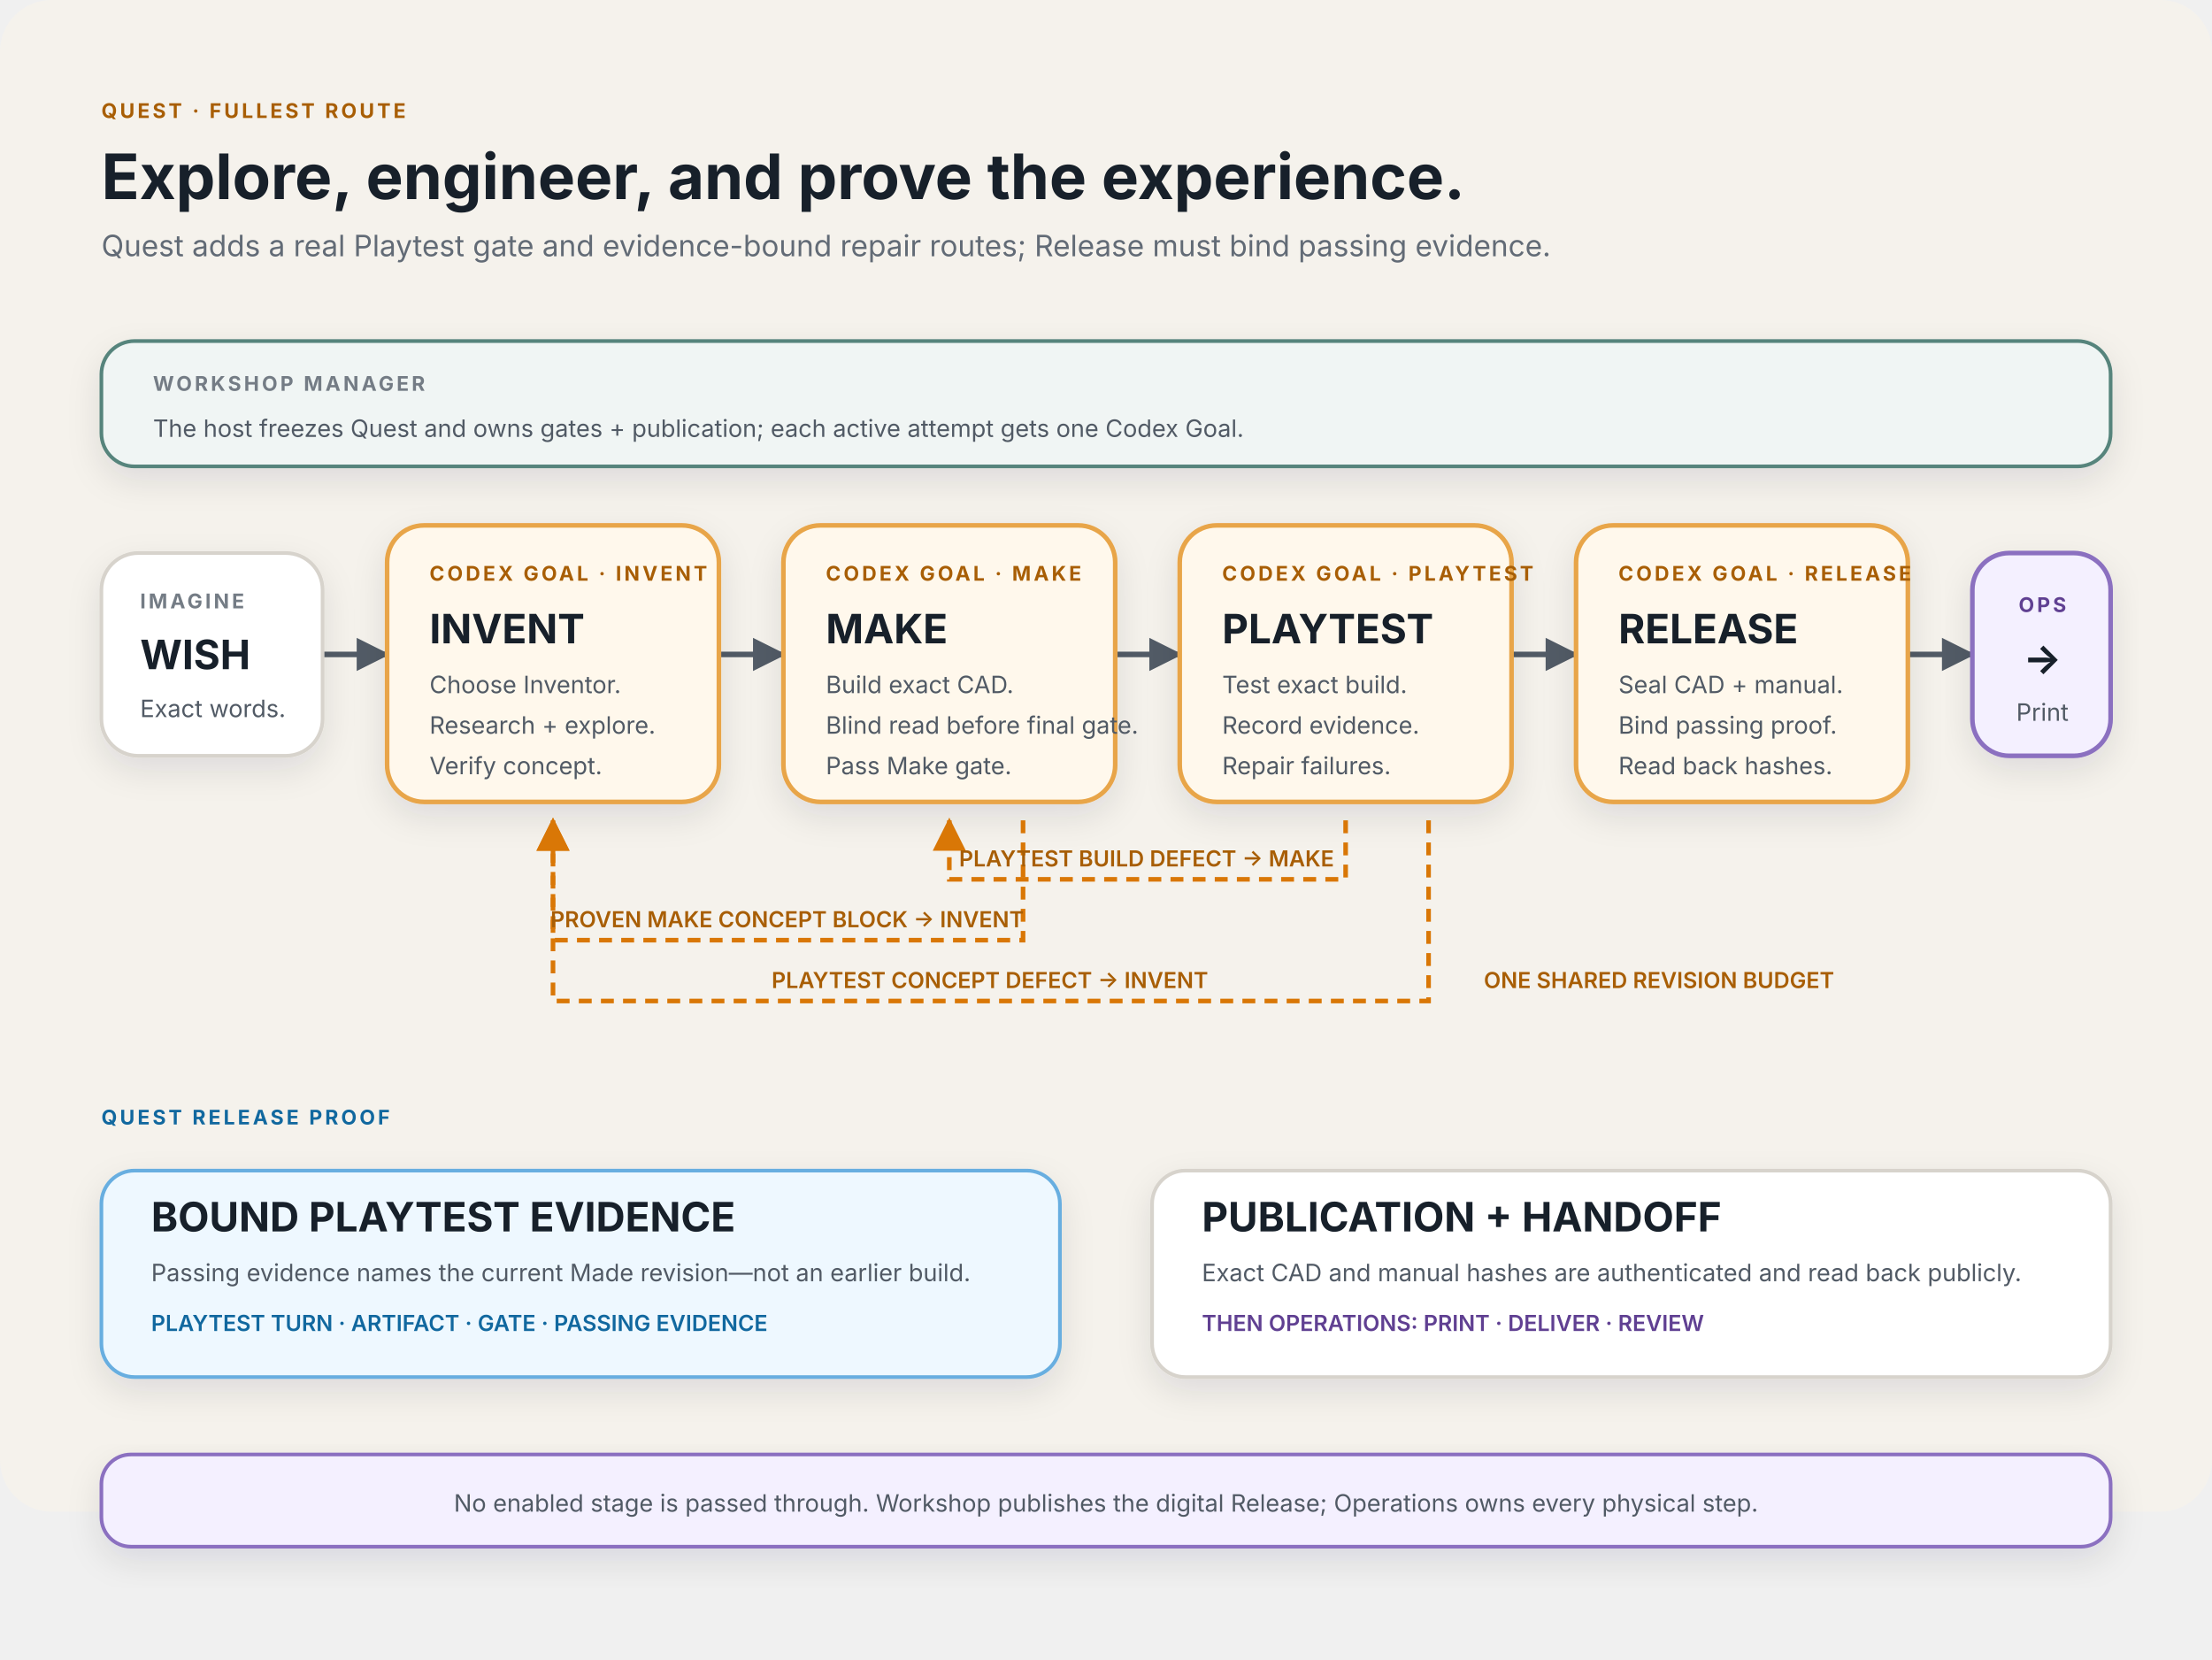
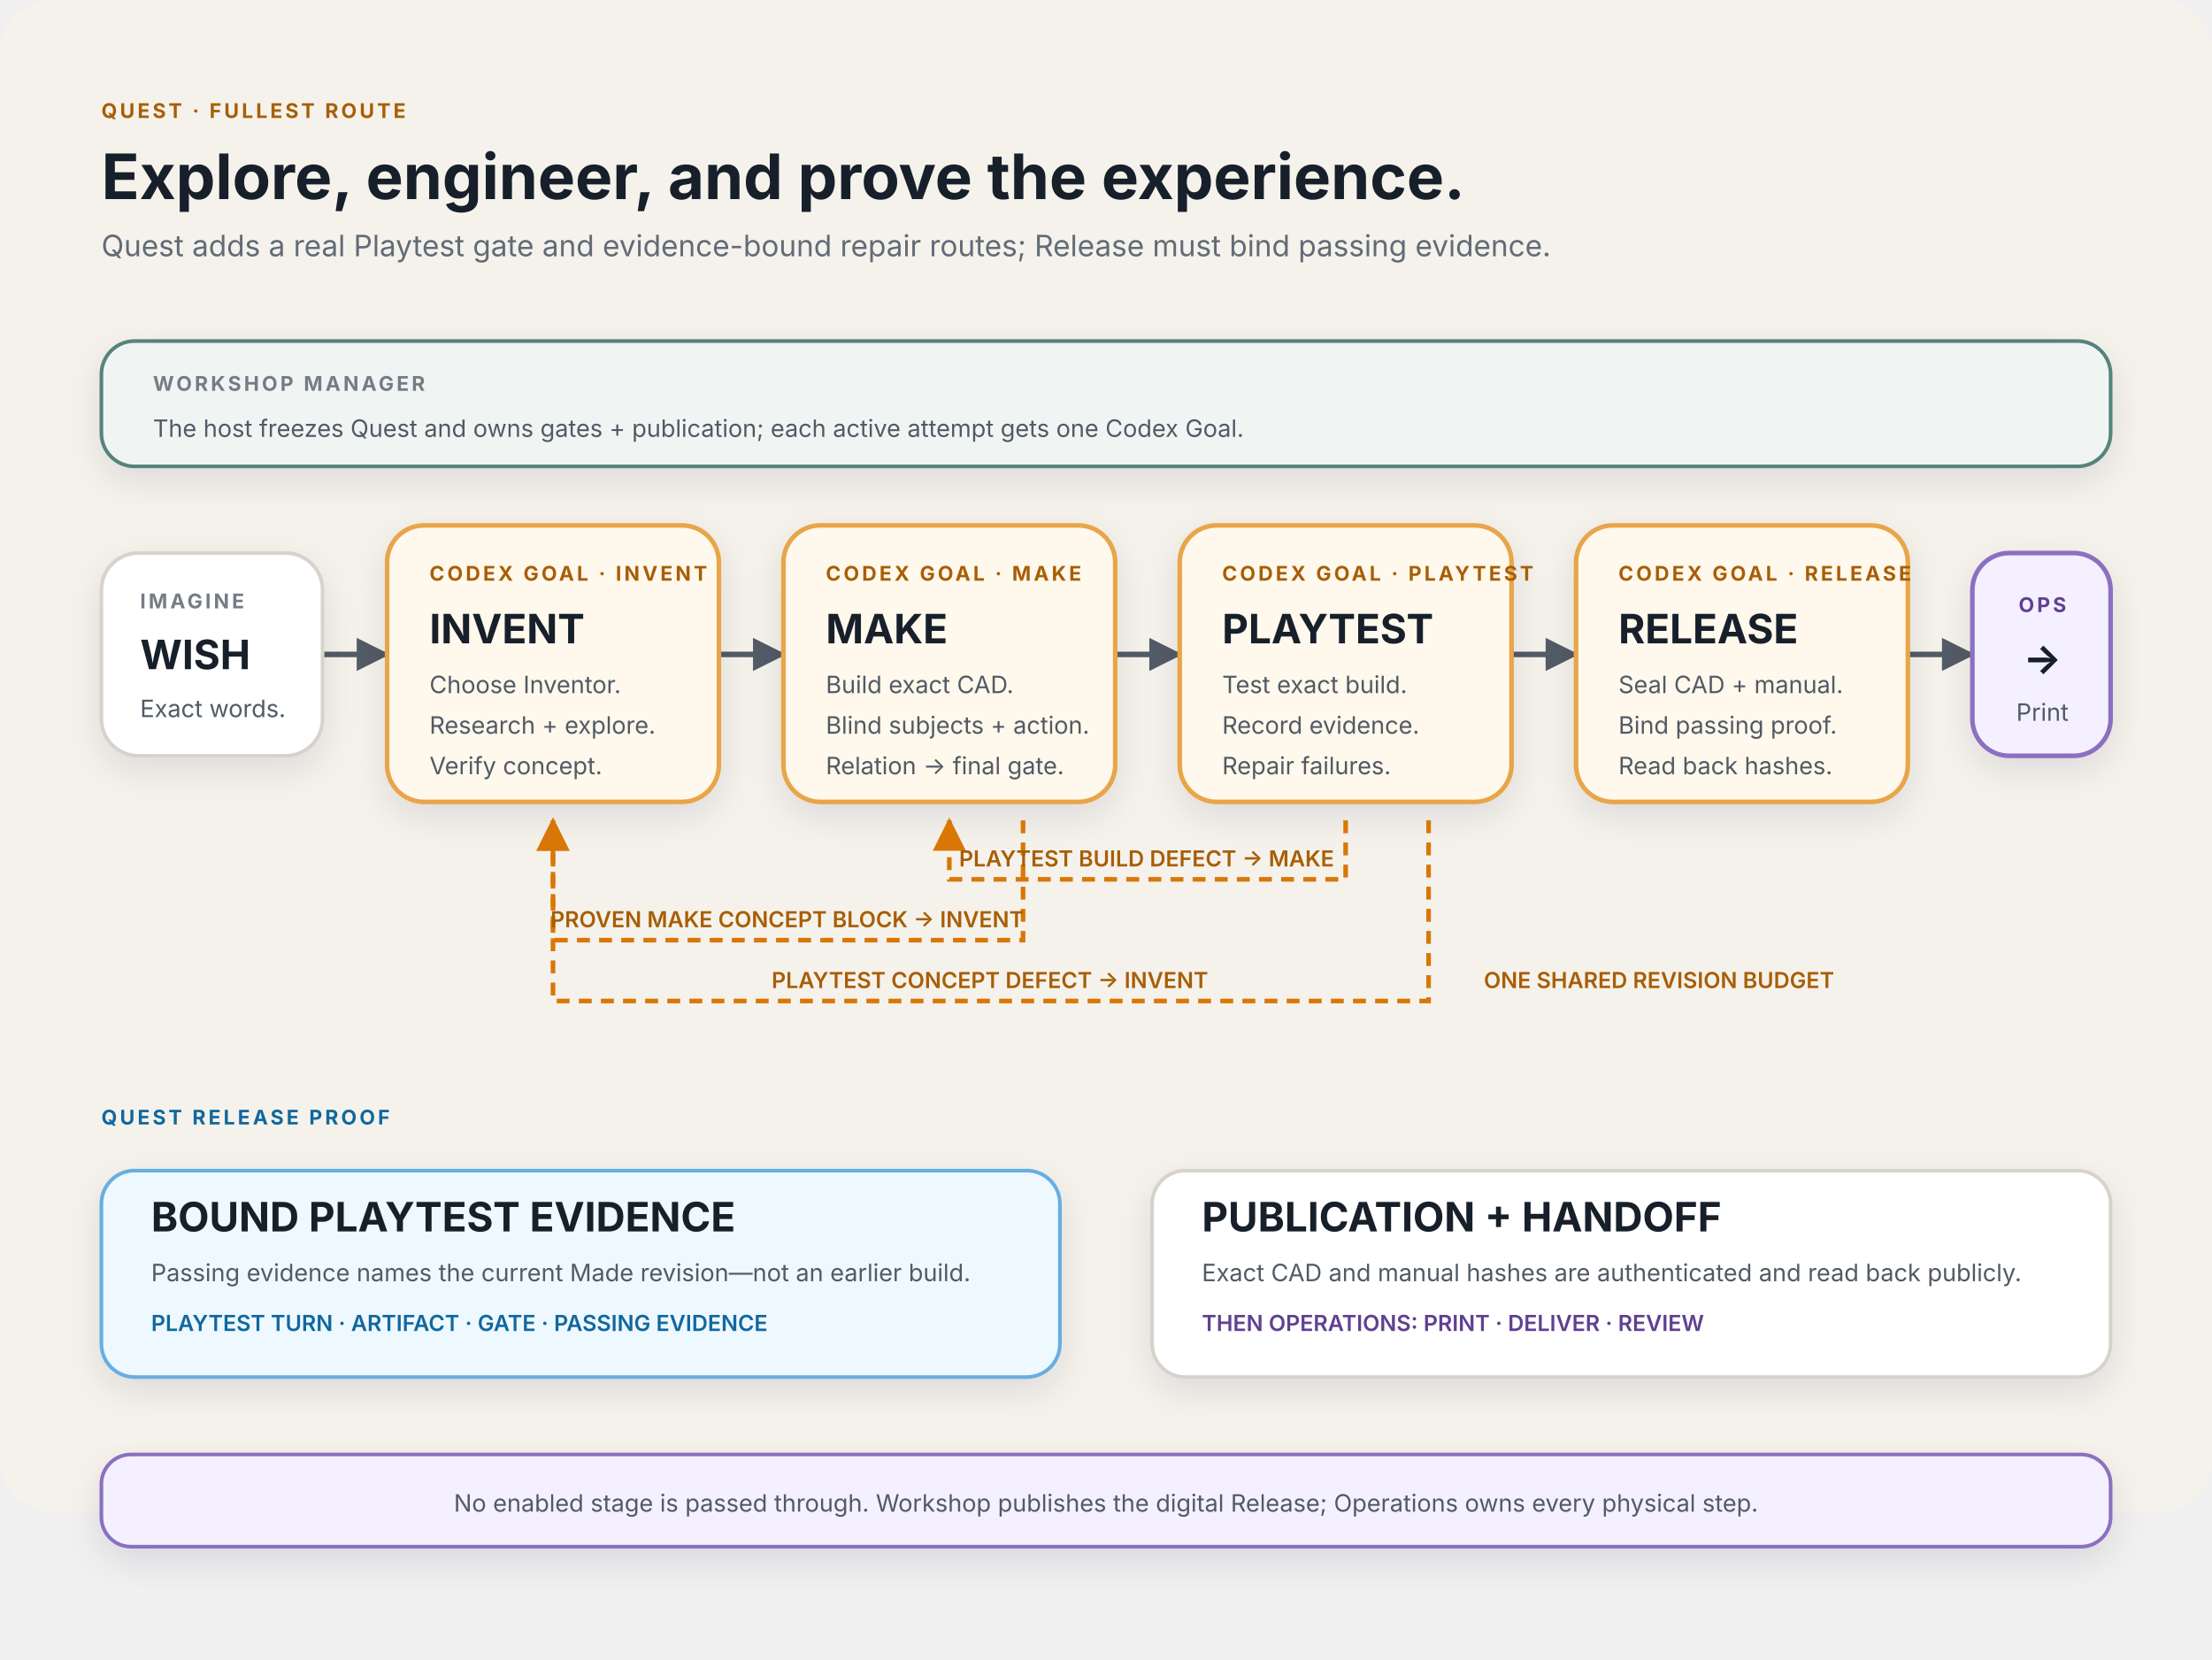
<svg xmlns="http://www.w3.org/2000/svg" viewBox="0 0 1200 900" role="img" aria-labelledby="title description">
  <defs>
    <filter id="shadow" x="-20%" y="-25%" width="140%" height="170%">
      <feDropShadow dx="0" dy="7" stdDeviation="9" flood-color="#17202a" flood-opacity="0.10" />
    </filter>
    <marker id="arrow" viewBox="0 0 12 12" markerWidth="18" markerHeight="18" refX="11" refY="6" orient="auto" markerUnits="userSpaceOnUse" overflow="visible">
      <polygon points="0,0 12,6 0,12" fill="#525b66" />
    </marker>
    <marker id="arrow-repair" viewBox="0 0 12 12" markerWidth="18" markerHeight="18" refX="11" refY="6" orient="auto" markerUnits="userSpaceOnUse" overflow="visible">
      <polygon points="0,0 12,6 0,12" fill="#d97706" />
    </marker>
    <style>
      .title { font: 700 34px -apple-system, BlinkMacSystemFont, "Segoe UI", sans-serif; fill: #17202a; }
      .subtitle { font: 400 16px -apple-system, BlinkMacSystemFont, "Segoe UI", sans-serif; fill: #626b76; }
      .eyebrow { font: 700 11px -apple-system, BlinkMacSystemFont, "Segoe UI", sans-serif; letter-spacing: 1.5px; fill: #747c85; }
      .heading { font: 700 22px -apple-system, BlinkMacSystemFont, "Segoe UI", sans-serif; fill: #17202a; }
      .body { font: 400 13px -apple-system, BlinkMacSystemFont, "Segoe UI", sans-serif; fill: #515a65; }
      .small { font: 600 12px -apple-system, BlinkMacSystemFont, "Segoe UI", sans-serif; fill: #626b76; }
      .route { fill: none; stroke: #525b66; stroke-width: 3; marker-end: url(#arrow); }
      .repair { fill: none; stroke: #d97706; stroke-width: 2.5; stroke-dasharray: 7 5; marker-end: url(#arrow-repair); }
      .node { fill: #ffffff; stroke: #d7d3cc; stroke-width: 2; }
      .manager { fill: #f0f5f4; stroke: #56847c; stroke-width: 2; }
      .active { fill: #fff8ec; stroke: #e8a548; stroke-width: 2.5; }
      .proof { fill: #eef8ff; stroke: #67aee0; stroke-width: 2; }
      .ops { fill: #f4f0ff; stroke: #8b6fc0; stroke-width: 2.5; }
      .orange { fill: #a85e05; }
      .blue { fill: #11689f; }
      .purple { fill: #604092; }
    </style>
  </defs>
  <rect width="1200" height="820" rx="28" fill="#f5f2ec" />
  <text x="55" y="64" class="eyebrow orange">QUEST · FULLEST ROUTE</text>
  <text x="55" y="108" class="title">Explore, engineer, and prove the experience.</text>
  <text x="55" y="139" class="subtitle">Quest adds a real Playtest gate and evidence-bound repair routes; Release must bind passing evidence.</text>
  <g filter="url(#shadow)">
    <rect x="55" y="185" width="1090" height="68" rx="18" class="manager" />
  </g>
  <text x="83" y="212" class="eyebrow" fill="#376b61">WORKSHOP MANAGER</text>
  <text x="83" y="237" class="body">The host freezes Quest and owns gates + publication; each active attempt gets one Codex Goal.</text>
  <path class="route" d="M 175 355 H 210" />
  <path class="route" d="M 390 355 H 425" />
  <path class="route" d="M 605 355 H 640" />
  <path class="route" d="M 820 355 H 855" />
  <path class="route" d="M 1035 355 H 1070" />
  <g filter="url(#shadow)">
    <rect x="55" y="300" width="120" height="110" rx="20" class="node" />
  </g>
  <text x="76" y="330" class="eyebrow">IMAGINE</text>
  <text x="76" y="363" class="heading">WISH</text>
  <text x="76" y="389" class="body">Exact words.</text>
  <g filter="url(#shadow)">
    <rect x="210" y="285" width="180" height="150" rx="20" class="active" />
  </g>
  <text x="233" y="315" class="eyebrow orange">CODEX GOAL · INVENT</text>
  <text x="233" y="349" class="heading">INVENT</text>
  <text x="233" y="376" class="body">Choose Inventor.</text>
  <text x="233" y="398" class="body">Research + explore.</text>
  <text x="233" y="420" class="body">Verify concept.</text>
  <g filter="url(#shadow)">
    <rect x="425" y="285" width="180" height="150" rx="20" class="active" />
  </g>
  <text x="448" y="315" class="eyebrow orange">CODEX GOAL · MAKE</text>
  <text x="448" y="349" class="heading">MAKE</text>
  <text x="448" y="376" class="body">Build exact CAD.</text>
-   <text x="448" y="398" class="body">Blind read before final gate.</text>
-   <text x="448" y="420" class="body">Pass Make gate.</text>
+   <text x="448" y="398" class="body">Blind subjects + action.</text>
+   <text x="448" y="420" class="body">Relation → final gate.</text>
  <g filter="url(#shadow)">
    <rect x="640" y="285" width="180" height="150" rx="20" class="active" />
  </g>
  <text x="663" y="315" class="eyebrow orange">CODEX GOAL · PLAYTEST</text>
  <text x="663" y="349" class="heading">PLAYTEST</text>
  <text x="663" y="376" class="body">Test exact build.</text>
  <text x="663" y="398" class="body">Record evidence.</text>
  <text x="663" y="420" class="body">Repair failures.</text>
  <g filter="url(#shadow)">
    <rect x="855" y="285" width="180" height="150" rx="20" class="active" />
  </g>
  <text x="878" y="315" class="eyebrow orange">CODEX GOAL · RELEASE</text>
  <text x="878" y="349" class="heading">RELEASE</text>
  <text x="878" y="376" class="body">Seal CAD + manual.</text>
  <text x="878" y="398" class="body">Bind passing proof.</text>
  <text x="878" y="420" class="body">Read back hashes.</text>
  <g filter="url(#shadow)">
    <rect x="1070" y="300" width="75" height="110" rx="20" class="ops" />
  </g>
  <text x="1108" y="332" text-anchor="middle" class="eyebrow purple">OPS</text>
  <text x="1108" y="365" text-anchor="middle" class="heading">→</text>
  <text x="1108" y="391" text-anchor="middle" class="body">Print</text>
  <path class="repair" d="M 730 445 V 477 H 515 V 445" />
  <path class="repair" d="M 555 445 V 510 H 300 V 445" />
  <path class="repair" d="M 775 445 V 543 H 300 V 445" />
  <text x="622" y="470" text-anchor="middle" class="small orange">PLAYTEST BUILD DEFECT → MAKE</text>
  <text x="427" y="503" text-anchor="middle" class="small orange">PROVEN MAKE CONCEPT BLOCK → INVENT</text>
  <text x="537" y="536" text-anchor="middle" class="small orange">PLAYTEST CONCEPT DEFECT → INVENT</text>
  <text x="900" y="536" text-anchor="middle" class="small orange">ONE SHARED REVISION BUDGET</text>
  <text x="55" y="610" class="eyebrow blue">QUEST RELEASE PROOF</text>
  <g filter="url(#shadow)">
    <rect x="55" y="635" width="520" height="112" rx="18" class="proof" />
  </g>
  <text x="82" y="668" class="heading">BOUND PLAYTEST EVIDENCE</text>
  <text x="82" y="695" class="body">Passing evidence names the current Made revision—not an earlier build.</text>
  <text x="82" y="722" class="small blue">PLAYTEST TURN · ARTIFACT · GATE · PASSING EVIDENCE</text>
  <g filter="url(#shadow)">
    <rect x="625" y="635" width="520" height="112" rx="18" fill="#ffffff" stroke="#d7d3cc" stroke-width="2" />
  </g>
  <text x="652" y="668" class="heading">PUBLICATION + HANDOFF</text>
  <text x="652" y="695" class="body">Exact CAD and manual hashes are authenticated and read back publicly.</text>
  <text x="652" y="722" class="small purple">THEN OPERATIONS: PRINT · DELIVER · REVIEW</text>
  <g filter="url(#shadow)">
    <rect x="55" y="789" width="1090" height="50" rx="16" fill="#f4f0ff" stroke="#8b6fc0" stroke-width="2" />
  </g>
  <text x="600" y="820" text-anchor="middle" class="body">No enabled stage is passed through. Workshop publishes the digital Release; Operations owns every physical step.</text>
</svg>
